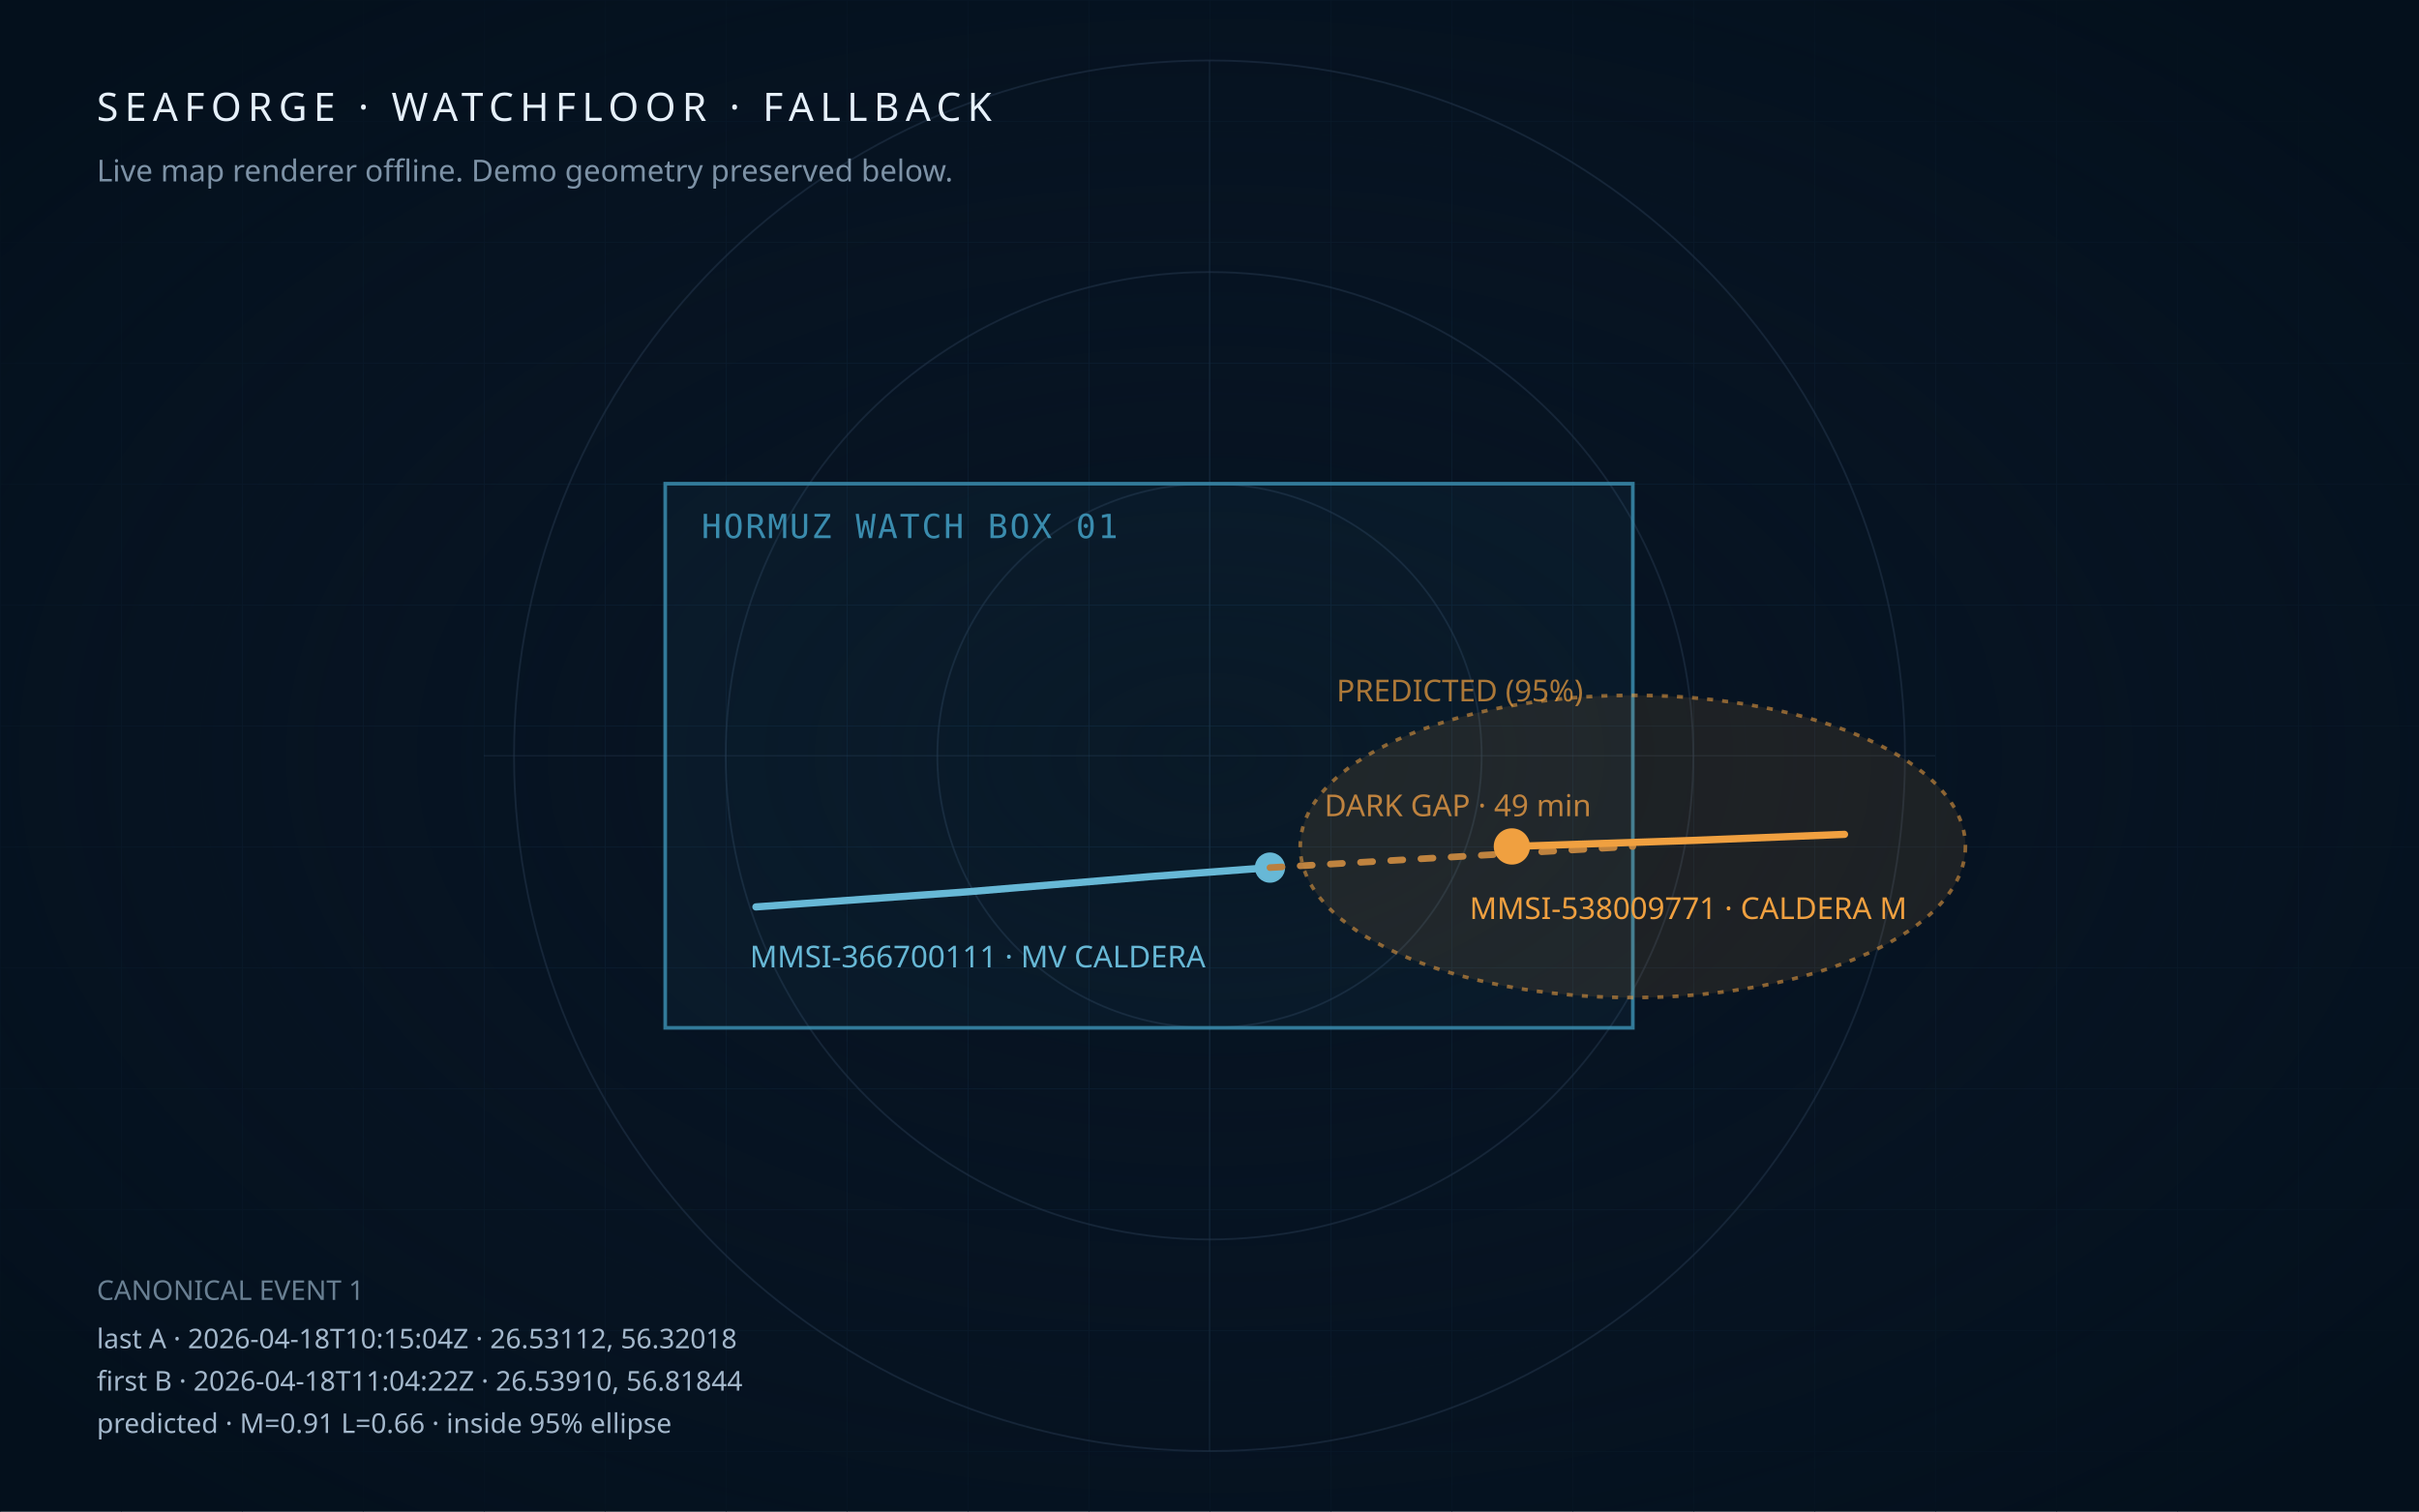
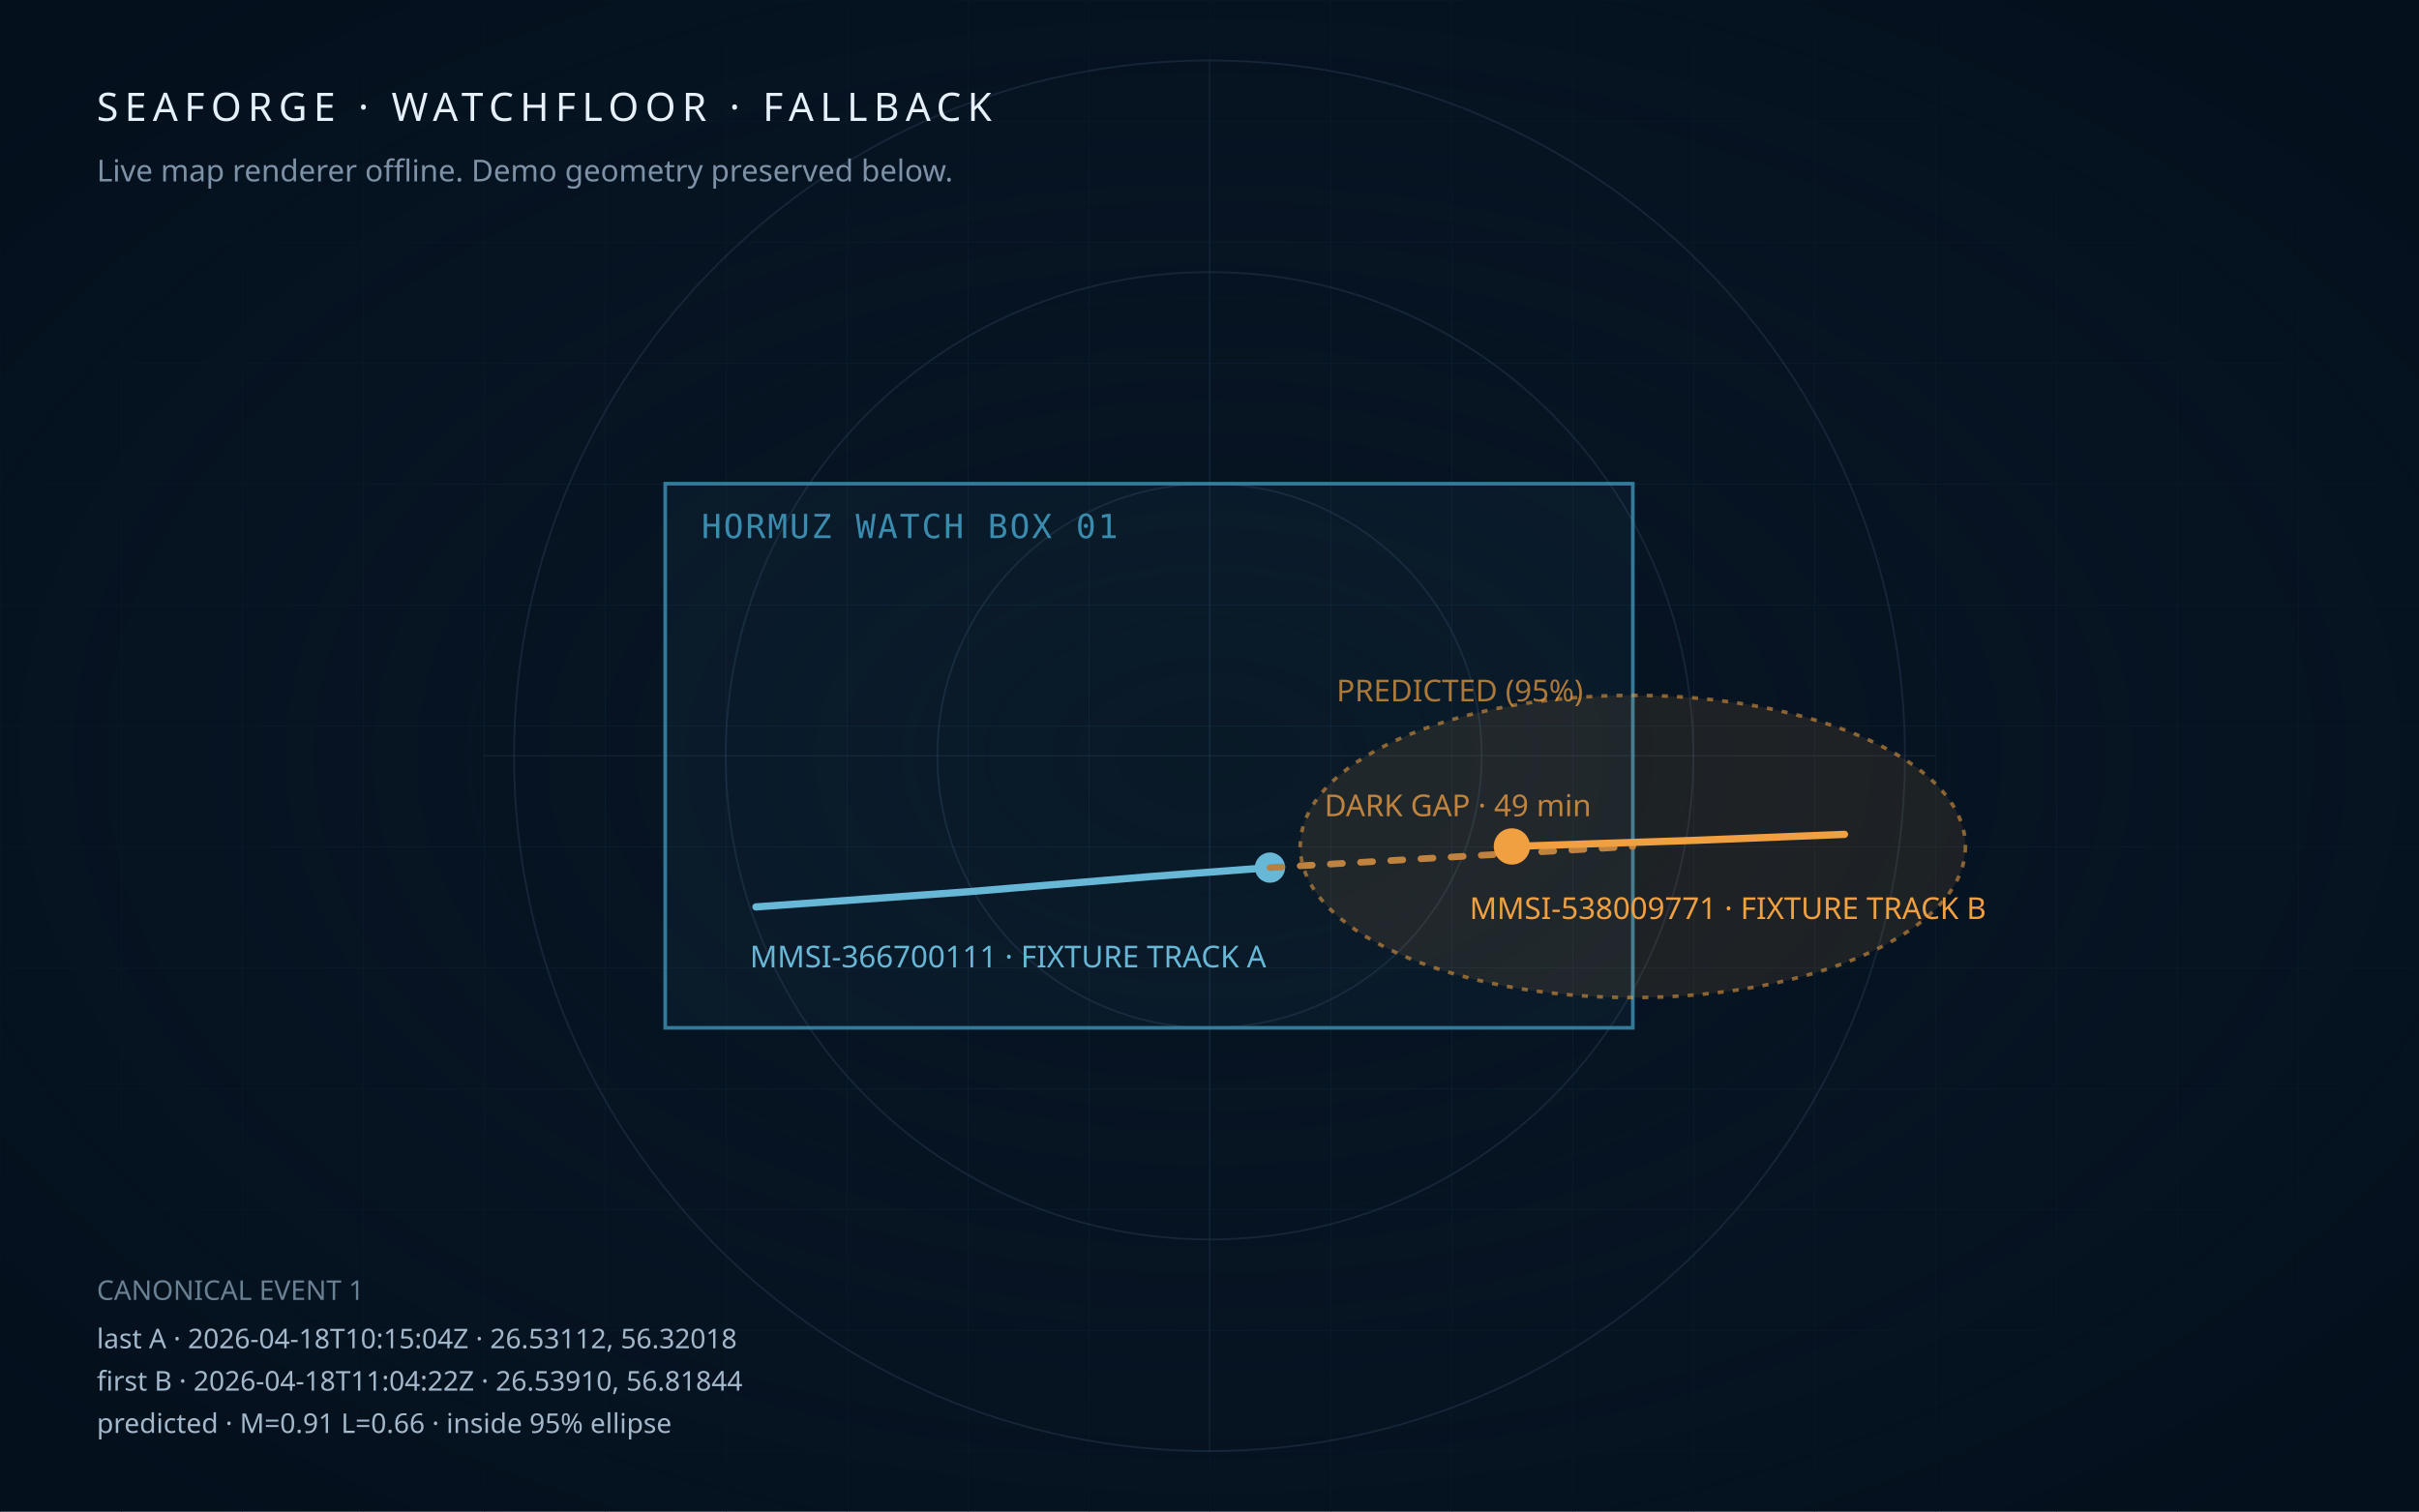
<svg xmlns="http://www.w3.org/2000/svg" viewBox="0 0 800 500" preserveAspectRatio="xMidYMid meet" role="img" aria-label="SeaForge watchfloor — fallback view">
  <defs>
    <radialGradient id="vignette" cx="50%" cy="50%" r="65%">
      <stop offset="0%" stop-color="#0a1a2e" stop-opacity="0" />
      <stop offset="100%" stop-color="#04101c" stop-opacity="1" />
    </radialGradient>
    <pattern id="grid" width="40" height="40" patternUnits="userSpaceOnUse">
      <path d="M 40 0 L 0 0 0 40" fill="none" stroke="#0e2236" stroke-width="0.5" />
    </pattern>
  </defs>
  <rect width="800" height="500" fill="#06121f" />
  <rect width="800" height="500" fill="url(#grid)" />
  <rect width="800" height="500" fill="url(#vignette)" />
  <g fill="none" stroke="#22344a" stroke-width="0.6" opacity="0.55">
    <circle cx="400" cy="250" r="90" />
    <circle cx="400" cy="250" r="160" />
    <circle cx="400" cy="250" r="230" />
  </g>
  <g stroke="#22344a" stroke-width="0.4" opacity="0.45">
    <line x1="400" y1="20" x2="400" y2="480" />
    <line x1="160" y1="250" x2="640" y2="250" />
  </g>
  <rect x="220" y="160" width="320" height="180" fill="rgba(58,140,174,0.06)" stroke="#3a8cae" stroke-width="1.2" stroke-opacity="0.85" />
  <text x="232" y="178" fill="#3a8cae" font-family="ui-monospace, SFMono-Regular, Menlo, monospace" font-size="11" letter-spacing="0.06em">HORMUZ WATCH BOX 01</text>
  <path d="M 250 300 L 320 295 L 380 290 L 420 287" fill="none" stroke="#67b8d6" stroke-width="2.4" stroke-linecap="round" />
  <circle cx="420" cy="287" r="5" fill="#67b8d6" />
-   <text x="248" y="320" fill="#67b8d6" font-family="ui-monospace" font-size="10">MMSI-366700111 · MV CALDERA</text>
+   <text x="248" y="320" fill="#67b8d6" font-family="ui-monospace" font-size="10">MMSI-366700111 · FIXTURE TRACK A</text>
  <path d="M 420 287 L 540 280" fill="none" stroke="#b97f3f" stroke-width="2.2" stroke-dasharray="4 6" stroke-linecap="round" />
  <text x="438" y="270" fill="#b97f3f" font-family="ui-monospace" font-size="10">DARK GAP · 49 min</text>
  <ellipse cx="540" cy="280" rx="110" ry="50" fill="rgba(240,160,64,0.10)" stroke="rgba(240,160,64,0.55)" stroke-width="1.2" stroke-dasharray="2 3" />
  <text x="442" y="232" fill="rgba(240,160,64,0.7)" font-family="ui-monospace" font-size="10">PREDICTED (95%)</text>
  <circle cx="500" cy="280" r="6" fill="#f0a040" />
  <path d="M 500 280 L 560 278 L 610 276" fill="none" stroke="#f0a040" stroke-width="2.4" stroke-linecap="round" />
-   <text x="486" y="304" fill="#f0a040" font-family="ui-monospace" font-size="10">MMSI-538009771 · CALDERA M</text>
+   <text x="486" y="304" fill="#f0a040" font-family="ui-monospace" font-size="10">MMSI-538009771 · FIXTURE TRACK B</text>
  <text x="32" y="40" fill="#e6f0fa" font-family="ui-monospace" font-size="13" letter-spacing="0.16em">SEAFORGE · WATCHFLOOR · FALLBACK</text>
  <text x="32" y="60" fill="#7d92a6" font-family="ui-monospace" font-size="10">Live map renderer offline. Demo geometry preserved below.</text>
  <text x="32" y="430" fill="#6a8093" font-family="ui-monospace" font-size="9">CANONICAL EVENT 1</text>
  <text x="32" y="446" fill="#a4b8cc" font-family="ui-monospace" font-size="9">last A   · 2026-04-18T10:15:04Z · 26.53112, 56.32018</text>
  <text x="32" y="460" fill="#a4b8cc" font-family="ui-monospace" font-size="9">first B  · 2026-04-18T11:04:22Z · 26.53910, 56.81844</text>
  <text x="32" y="474" fill="#a4b8cc" font-family="ui-monospace" font-size="9">predicted · M=0.91  L=0.66  · inside 95% ellipse</text>
</svg>
